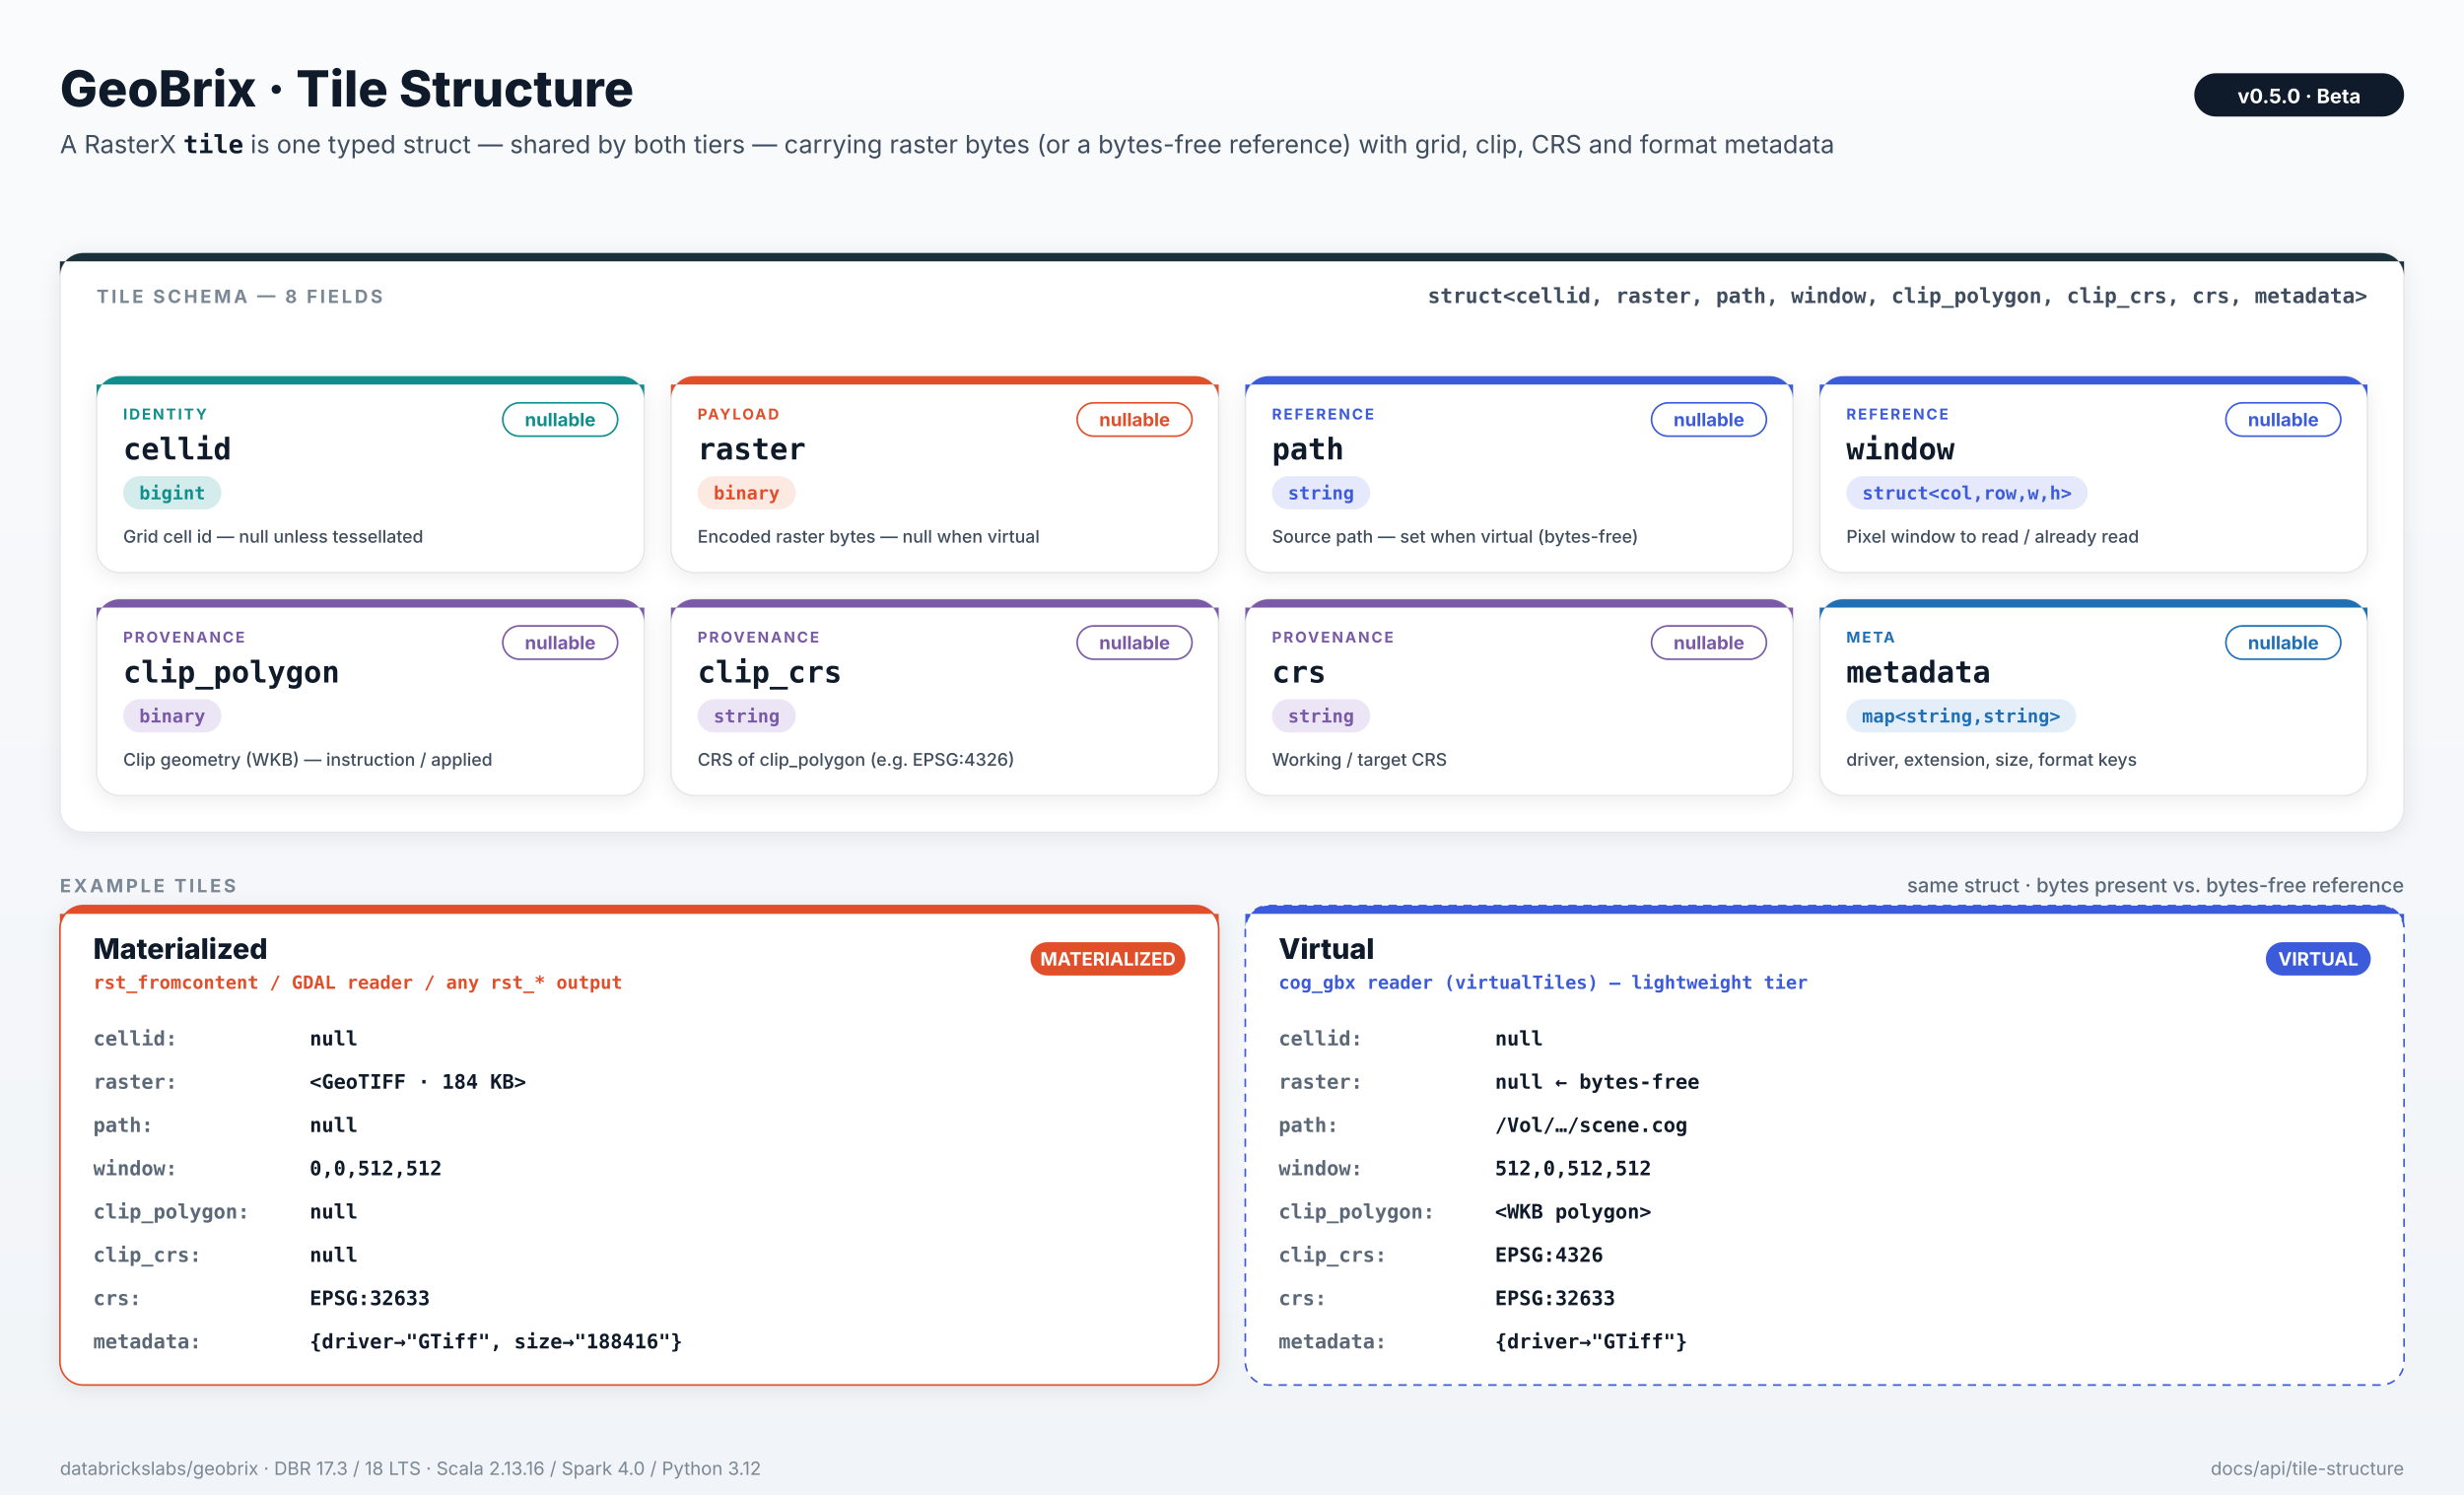
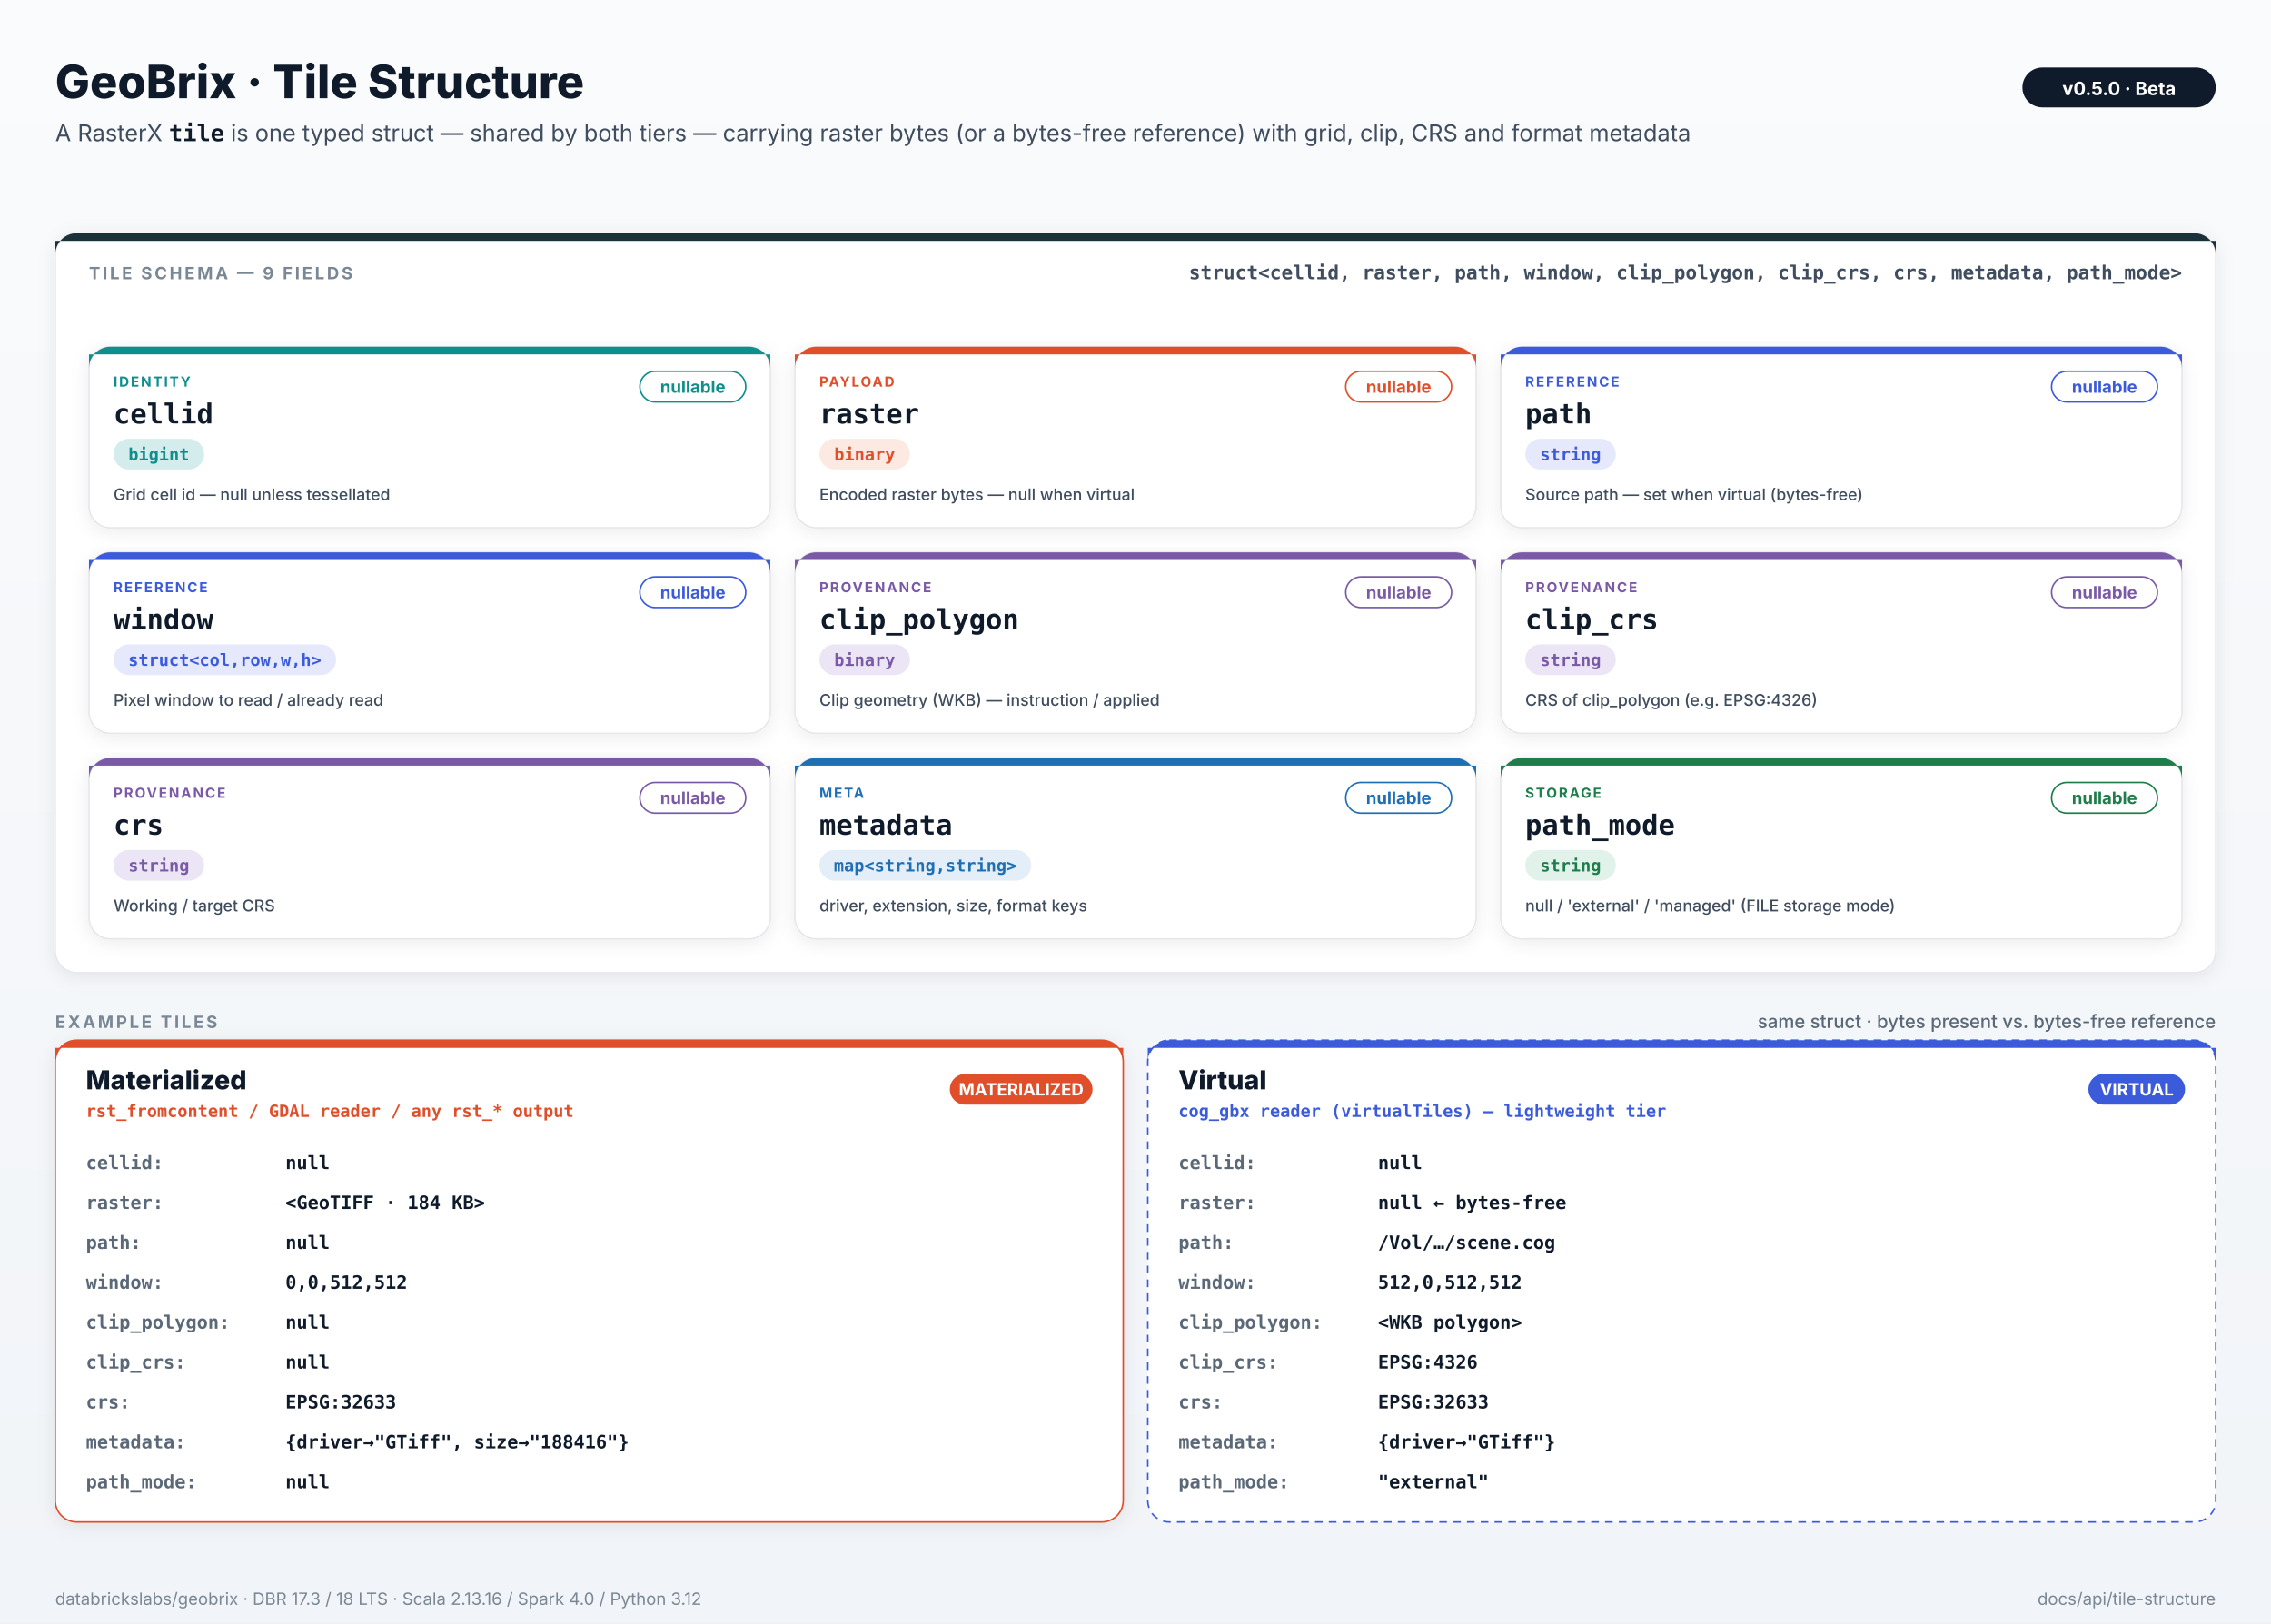
- <svg xmlns="http://www.w3.org/2000/svg" viewBox="0 0 1480 898" width="1480" height="898" style="font-family: Inter, -apple-system, system-ui, sans-serif;">
+ <svg xmlns="http://www.w3.org/2000/svg" viewBox="0 0 1480 1058" width="1480" height="1058" style="font-family: Inter, -apple-system, system-ui, sans-serif;">
  <defs>
    <filter id="card-shadow" x="-5%" y="-5%" width="110%" height="115%">
      <feDropShadow dx="0" dy="2" stdDeviation="6" flood-color="#0F1B2A" flood-opacity="0.08" />
    </filter>
    <linearGradient id="bg" x1="0" y1="0" x2="0" y2="1">
      <stop offset="0" stop-color="#FAFBFC" />
      <stop offset="1" stop-color="#F1F4F8" />
    </linearGradient>
  </defs>
-   <rect x="0" y="0" width="1480" height="898" fill="url(#bg)" />
+   <rect x="0" y="0" width="1480" height="1058" fill="url(#bg)" />
  <text x="36" y="64" font-family="Inter, -apple-system, system-ui, sans-serif" font-size="30" font-weight="800" fill="#0F1B2A" text-anchor="start">GeoBrix · Tile Structure</text>
  <text x="36" y="92" font-size="15" fill="#3F4D5E">A RasterX <tspan font-family="ui-monospace, SFMono-Regular, Menlo, monospace" font-weight="700" fill="#0F1B2A">tile</tspan> is one typed struct — shared by both tiers — carrying raster bytes (or a bytes-free reference) with grid, clip, CRS and format metadata</text>
  <rect x="1318" y="44" rx="13" ry="13" width="126" height="26" fill="#0F1B2A" />
  <text x="1381.0" y="62" text-anchor="middle" font-size="12" font-weight="700" fill="#FFFFFF">v0.5.0  ·  Beta</text>
-   <rect x="36" y="152" rx="14" ry="14" width="1408" height="348" fill="#FFFFFF" stroke="#E5E7EB" stroke-width="1" filter="url(#card-shadow)" />
+   <rect x="36" y="152" rx="14" ry="14" width="1408" height="482" fill="#FFFFFF" stroke="#E5E7EB" stroke-width="1" filter="url(#card-shadow)" />
  <path d="M 36 166 A 14 14 0 0 1 50 152 H 1430 A 14 14 0 0 1 1444 166 V 157 H 36 Z" fill="#1B3139" />
-   <text x="58" y="182" font-family="Inter, -apple-system, system-ui, sans-serif" font-size="11" font-weight="700" fill="#7A8794" text-anchor="start" letter-spacing="1.6">TILE SCHEMA — 8 FIELDS</text>
-   <text x="1422" y="182" font-family="ui-monospace, SFMono-Regular, Menlo, Consolas, monospace" font-size="12.5" font-weight="600" fill="#3F4D5E" text-anchor="end">struct&lt;cellid, raster, path, window, clip_polygon, clip_crs, crs, metadata&gt;</text>
-   <rect x="58.0" y="226" rx="14" ry="14" width="329.0" height="118" fill="#FFFFFF" stroke="#E5E7EB" stroke-width="1" filter="url(#card-shadow)" />
-   <path d="M 58.0 240 A 14 14 0 0 1 72.0 226 H 373.0 A 14 14 0 0 1 387.0 240 V 231 H 58.0 Z" fill="#0F8E8B" />
+   <text x="58" y="182" font-family="Inter, -apple-system, system-ui, sans-serif" font-size="11" font-weight="700" fill="#7A8794" text-anchor="start" letter-spacing="1.6">TILE SCHEMA — 9 FIELDS</text>
+   <text x="1422" y="182" font-family="ui-monospace, SFMono-Regular, Menlo, Consolas, monospace" font-size="12.5" font-weight="600" fill="#3F4D5E" text-anchor="end">struct&lt;cellid, raster, path, window, clip_polygon, clip_crs, crs, metadata, path_mode&gt;</text>
+   <rect x="58.0" y="226" rx="14" ry="14" width="444.0" height="118" fill="#FFFFFF" stroke="#E5E7EB" stroke-width="1" filter="url(#card-shadow)" />
+   <path d="M 58.0 240 A 14 14 0 0 1 72.0 226 H 488.0 A 14 14 0 0 1 502.0 240 V 231 H 58.0 Z" fill="#0F8E8B" />
  <text x="74.0" y="252" font-family="Inter, -apple-system, system-ui, sans-serif" font-size="9" font-weight="700" fill="#0F8E8B" text-anchor="start" letter-spacing="1.1">IDENTITY</text>
  <text x="74.0" y="276" font-family="ui-monospace, SFMono-Regular, Menlo, Consolas, monospace" font-size="18" font-weight="700" fill="#0F1B2A" text-anchor="start">cellid</text>
  <rect x="74.0" y="286" rx="10" ry="10" width="59" height="20" fill="#D5ECEC" />
  <text x="103.5" y="300.0" text-anchor="middle" font-family="ui-monospace, SFMono-Regular, Menlo, Consolas, monospace" font-size="11" font-weight="700" fill="#0F8E8B">bigint</text>
-   <rect x="302.0" y="242" rx="10" ry="10" width="69" height="20" fill="#FFFFFF" stroke="#0F8E8B" stroke-width="1" />
-   <text x="336.5" y="256.0" text-anchor="middle" font-family="Inter, -apple-system, system-ui, sans-serif" font-size="11" font-weight="700" fill="#0F8E8B">nullable</text>
+   <rect x="417.0" y="242" rx="10" ry="10" width="69" height="20" fill="#FFFFFF" stroke="#0F8E8B" stroke-width="1" />
+   <text x="451.5" y="256.0" text-anchor="middle" font-family="Inter, -apple-system, system-ui, sans-serif" font-size="11" font-weight="700" fill="#0F8E8B">nullable</text>
  <text x="74.0" y="326" font-family="Inter, -apple-system, system-ui, sans-serif" font-size="10.5" font-weight="500" fill="#3F4D5E" text-anchor="start">Grid cell id — null unless tessellated</text>
-   <rect x="403.0" y="226" rx="14" ry="14" width="329.0" height="118" fill="#FFFFFF" stroke="#E5E7EB" stroke-width="1" filter="url(#card-shadow)" />
-   <path d="M 403.0 240 A 14 14 0 0 1 417.0 226 H 718.0 A 14 14 0 0 1 732.0 240 V 231 H 403.0 Z" fill="#E04E2A" />
-   <text x="419.0" y="252" font-family="Inter, -apple-system, system-ui, sans-serif" font-size="9" font-weight="700" fill="#E04E2A" text-anchor="start" letter-spacing="1.1">PAYLOAD</text>
-   <text x="419.0" y="276" font-family="ui-monospace, SFMono-Regular, Menlo, Consolas, monospace" font-size="18" font-weight="700" fill="#0F1B2A" text-anchor="start">raster</text>
-   <rect x="419.0" y="286" rx="10" ry="10" width="59" height="20" fill="#FCE9E2" />
-   <text x="448.5" y="300.0" text-anchor="middle" font-family="ui-monospace, SFMono-Regular, Menlo, Consolas, monospace" font-size="11" font-weight="700" fill="#E04E2A">binary</text>
-   <rect x="647.0" y="242" rx="10" ry="10" width="69" height="20" fill="#FFFFFF" stroke="#E04E2A" stroke-width="1" />
-   <text x="681.5" y="256.0" text-anchor="middle" font-family="Inter, -apple-system, system-ui, sans-serif" font-size="11" font-weight="700" fill="#E04E2A">nullable</text>
-   <text x="419.0" y="326" font-family="Inter, -apple-system, system-ui, sans-serif" font-size="10.5" font-weight="500" fill="#3F4D5E" text-anchor="start">Encoded raster bytes — null when virtual</text>
-   <rect x="748.0" y="226" rx="14" ry="14" width="329.0" height="118" fill="#FFFFFF" stroke="#E5E7EB" stroke-width="1" filter="url(#card-shadow)" />
-   <path d="M 748.0 240 A 14 14 0 0 1 762.0 226 H 1063.0 A 14 14 0 0 1 1077.0 240 V 231 H 748.0 Z" fill="#3B5BDB" />
-   <text x="764.0" y="252" font-family="Inter, -apple-system, system-ui, sans-serif" font-size="9" font-weight="700" fill="#3B5BDB" text-anchor="start" letter-spacing="1.1">REFERENCE</text>
-   <text x="764.0" y="276" font-family="ui-monospace, SFMono-Regular, Menlo, Consolas, monospace" font-size="18" font-weight="700" fill="#0F1B2A" text-anchor="start">path</text>
-   <rect x="764.0" y="286" rx="10" ry="10" width="59" height="20" fill="#E5E9FB" />
-   <text x="793.5" y="300.0" text-anchor="middle" font-family="ui-monospace, SFMono-Regular, Menlo, Consolas, monospace" font-size="11" font-weight="700" fill="#3B5BDB">string</text>
-   <rect x="992.0" y="242" rx="10" ry="10" width="69" height="20" fill="#FFFFFF" stroke="#3B5BDB" stroke-width="1" />
-   <text x="1026.5" y="256.0" text-anchor="middle" font-family="Inter, -apple-system, system-ui, sans-serif" font-size="11" font-weight="700" fill="#3B5BDB">nullable</text>
-   <text x="764.0" y="326" font-family="Inter, -apple-system, system-ui, sans-serif" font-size="10.5" font-weight="500" fill="#3F4D5E" text-anchor="start">Source path — set when virtual (bytes-free)</text>
-   <rect x="1093.0" y="226" rx="14" ry="14" width="329.0" height="118" fill="#FFFFFF" stroke="#E5E7EB" stroke-width="1" filter="url(#card-shadow)" />
-   <path d="M 1093.0 240 A 14 14 0 0 1 1107.0 226 H 1408.0 A 14 14 0 0 1 1422.0 240 V 231 H 1093.0 Z" fill="#3B5BDB" />
-   <text x="1109.0" y="252" font-family="Inter, -apple-system, system-ui, sans-serif" font-size="9" font-weight="700" fill="#3B5BDB" text-anchor="start" letter-spacing="1.1">REFERENCE</text>
-   <text x="1109.0" y="276" font-family="ui-monospace, SFMono-Regular, Menlo, Consolas, monospace" font-size="18" font-weight="700" fill="#0F1B2A" text-anchor="start">window</text>
-   <rect x="1109.0" y="286" rx="10" ry="10" width="145" height="20" fill="#E5E9FB" />
-   <text x="1181.5" y="300.0" text-anchor="middle" font-family="ui-monospace, SFMono-Regular, Menlo, Consolas, monospace" font-size="11" font-weight="700" fill="#3B5BDB">struct&lt;col,row,w,h&gt;</text>
+   <rect x="518.0" y="226" rx="14" ry="14" width="444.0" height="118" fill="#FFFFFF" stroke="#E5E7EB" stroke-width="1" filter="url(#card-shadow)" />
+   <path d="M 518.0 240 A 14 14 0 0 1 532.0 226 H 948.0 A 14 14 0 0 1 962.0 240 V 231 H 518.0 Z" fill="#E04E2A" />
+   <text x="534.0" y="252" font-family="Inter, -apple-system, system-ui, sans-serif" font-size="9" font-weight="700" fill="#E04E2A" text-anchor="start" letter-spacing="1.1">PAYLOAD</text>
+   <text x="534.0" y="276" font-family="ui-monospace, SFMono-Regular, Menlo, Consolas, monospace" font-size="18" font-weight="700" fill="#0F1B2A" text-anchor="start">raster</text>
+   <rect x="534.0" y="286" rx="10" ry="10" width="59" height="20" fill="#FCE9E2" />
+   <text x="563.5" y="300.0" text-anchor="middle" font-family="ui-monospace, SFMono-Regular, Menlo, Consolas, monospace" font-size="11" font-weight="700" fill="#E04E2A">binary</text>
+   <rect x="877.0" y="242" rx="10" ry="10" width="69" height="20" fill="#FFFFFF" stroke="#E04E2A" stroke-width="1" />
+   <text x="911.5" y="256.0" text-anchor="middle" font-family="Inter, -apple-system, system-ui, sans-serif" font-size="11" font-weight="700" fill="#E04E2A">nullable</text>
+   <text x="534.0" y="326" font-family="Inter, -apple-system, system-ui, sans-serif" font-size="10.5" font-weight="500" fill="#3F4D5E" text-anchor="start">Encoded raster bytes — null when virtual</text>
+   <rect x="978.0" y="226" rx="14" ry="14" width="444.0" height="118" fill="#FFFFFF" stroke="#E5E7EB" stroke-width="1" filter="url(#card-shadow)" />
+   <path d="M 978.0 240 A 14 14 0 0 1 992.0 226 H 1408.0 A 14 14 0 0 1 1422.0 240 V 231 H 978.0 Z" fill="#3B5BDB" />
+   <text x="994.0" y="252" font-family="Inter, -apple-system, system-ui, sans-serif" font-size="9" font-weight="700" fill="#3B5BDB" text-anchor="start" letter-spacing="1.1">REFERENCE</text>
+   <text x="994.0" y="276" font-family="ui-monospace, SFMono-Regular, Menlo, Consolas, monospace" font-size="18" font-weight="700" fill="#0F1B2A" text-anchor="start">path</text>
+   <rect x="994.0" y="286" rx="10" ry="10" width="59" height="20" fill="#E5E9FB" />
+   <text x="1023.5" y="300.0" text-anchor="middle" font-family="ui-monospace, SFMono-Regular, Menlo, Consolas, monospace" font-size="11" font-weight="700" fill="#3B5BDB">string</text>
  <rect x="1337.0" y="242" rx="10" ry="10" width="69" height="20" fill="#FFFFFF" stroke="#3B5BDB" stroke-width="1" />
  <text x="1371.5" y="256.0" text-anchor="middle" font-family="Inter, -apple-system, system-ui, sans-serif" font-size="11" font-weight="700" fill="#3B5BDB">nullable</text>
-   <text x="1109.0" y="326" font-family="Inter, -apple-system, system-ui, sans-serif" font-size="10.5" font-weight="500" fill="#3F4D5E" text-anchor="start">Pixel window to read / already read</text>
-   <rect x="58.0" y="360" rx="14" ry="14" width="329.0" height="118" fill="#FFFFFF" stroke="#E5E7EB" stroke-width="1" filter="url(#card-shadow)" />
-   <path d="M 58.0 374 A 14 14 0 0 1 72.0 360 H 373.0 A 14 14 0 0 1 387.0 374 V 365 H 58.0 Z" fill="#7A5AA6" />
-   <text x="74.0" y="386" font-family="Inter, -apple-system, system-ui, sans-serif" font-size="9" font-weight="700" fill="#7A5AA6" text-anchor="start" letter-spacing="1.1">PROVENANCE</text>
-   <text x="74.0" y="410" font-family="ui-monospace, SFMono-Regular, Menlo, Consolas, monospace" font-size="18" font-weight="700" fill="#0F1B2A" text-anchor="start">clip_polygon</text>
-   <rect x="74.0" y="420" rx="10" ry="10" width="59" height="20" fill="#ECE5F5" />
-   <text x="103.5" y="434.0" text-anchor="middle" font-family="ui-monospace, SFMono-Regular, Menlo, Consolas, monospace" font-size="11" font-weight="700" fill="#7A5AA6">binary</text>
-   <rect x="302.0" y="376" rx="10" ry="10" width="69" height="20" fill="#FFFFFF" stroke="#7A5AA6" stroke-width="1" />
-   <text x="336.5" y="390.0" text-anchor="middle" font-family="Inter, -apple-system, system-ui, sans-serif" font-size="11" font-weight="700" fill="#7A5AA6">nullable</text>
-   <text x="74.0" y="460" font-family="Inter, -apple-system, system-ui, sans-serif" font-size="10.5" font-weight="500" fill="#3F4D5E" text-anchor="start">Clip geometry (WKB) — instruction / applied</text>
-   <rect x="403.0" y="360" rx="14" ry="14" width="329.0" height="118" fill="#FFFFFF" stroke="#E5E7EB" stroke-width="1" filter="url(#card-shadow)" />
-   <path d="M 403.0 374 A 14 14 0 0 1 417.0 360 H 718.0 A 14 14 0 0 1 732.0 374 V 365 H 403.0 Z" fill="#7A5AA6" />
-   <text x="419.0" y="386" font-family="Inter, -apple-system, system-ui, sans-serif" font-size="9" font-weight="700" fill="#7A5AA6" text-anchor="start" letter-spacing="1.1">PROVENANCE</text>
-   <text x="419.0" y="410" font-family="ui-monospace, SFMono-Regular, Menlo, Consolas, monospace" font-size="18" font-weight="700" fill="#0F1B2A" text-anchor="start">clip_crs</text>
-   <rect x="419.0" y="420" rx="10" ry="10" width="59" height="20" fill="#ECE5F5" />
-   <text x="448.5" y="434.0" text-anchor="middle" font-family="ui-monospace, SFMono-Regular, Menlo, Consolas, monospace" font-size="11" font-weight="700" fill="#7A5AA6">string</text>
-   <rect x="647.0" y="376" rx="10" ry="10" width="69" height="20" fill="#FFFFFF" stroke="#7A5AA6" stroke-width="1" />
-   <text x="681.5" y="390.0" text-anchor="middle" font-family="Inter, -apple-system, system-ui, sans-serif" font-size="11" font-weight="700" fill="#7A5AA6">nullable</text>
-   <text x="419.0" y="460" font-family="Inter, -apple-system, system-ui, sans-serif" font-size="10.5" font-weight="500" fill="#3F4D5E" text-anchor="start">CRS of clip_polygon (e.g. EPSG:4326)</text>
-   <rect x="748.0" y="360" rx="14" ry="14" width="329.0" height="118" fill="#FFFFFF" stroke="#E5E7EB" stroke-width="1" filter="url(#card-shadow)" />
-   <path d="M 748.0 374 A 14 14 0 0 1 762.0 360 H 1063.0 A 14 14 0 0 1 1077.0 374 V 365 H 748.0 Z" fill="#7A5AA6" />
-   <text x="764.0" y="386" font-family="Inter, -apple-system, system-ui, sans-serif" font-size="9" font-weight="700" fill="#7A5AA6" text-anchor="start" letter-spacing="1.1">PROVENANCE</text>
-   <text x="764.0" y="410" font-family="ui-monospace, SFMono-Regular, Menlo, Consolas, monospace" font-size="18" font-weight="700" fill="#0F1B2A" text-anchor="start">crs</text>
-   <rect x="764.0" y="420" rx="10" ry="10" width="59" height="20" fill="#ECE5F5" />
-   <text x="793.5" y="434.0" text-anchor="middle" font-family="ui-monospace, SFMono-Regular, Menlo, Consolas, monospace" font-size="11" font-weight="700" fill="#7A5AA6">string</text>
-   <rect x="992.0" y="376" rx="10" ry="10" width="69" height="20" fill="#FFFFFF" stroke="#7A5AA6" stroke-width="1" />
-   <text x="1026.5" y="390.0" text-anchor="middle" font-family="Inter, -apple-system, system-ui, sans-serif" font-size="11" font-weight="700" fill="#7A5AA6">nullable</text>
-   <text x="764.0" y="460" font-family="Inter, -apple-system, system-ui, sans-serif" font-size="10.5" font-weight="500" fill="#3F4D5E" text-anchor="start">Working / target CRS</text>
-   <rect x="1093.0" y="360" rx="14" ry="14" width="329.0" height="118" fill="#FFFFFF" stroke="#E5E7EB" stroke-width="1" filter="url(#card-shadow)" />
-   <path d="M 1093.0 374 A 14 14 0 0 1 1107.0 360 H 1408.0 A 14 14 0 0 1 1422.0 374 V 365 H 1093.0 Z" fill="#1F6FB5" />
-   <text x="1109.0" y="386" font-family="Inter, -apple-system, system-ui, sans-serif" font-size="9" font-weight="700" fill="#1F6FB5" text-anchor="start" letter-spacing="1.1">META</text>
-   <text x="1109.0" y="410" font-family="ui-monospace, SFMono-Regular, Menlo, Consolas, monospace" font-size="18" font-weight="700" fill="#0F1B2A" text-anchor="start">metadata</text>
-   <rect x="1109.0" y="420" rx="10" ry="10" width="138" height="20" fill="#E3EEF8" />
-   <text x="1178.0" y="434.0" text-anchor="middle" font-family="ui-monospace, SFMono-Regular, Menlo, Consolas, monospace" font-size="11" font-weight="700" fill="#1F6FB5">map&lt;string,string&gt;</text>
-   <rect x="1337.0" y="376" rx="10" ry="10" width="69" height="20" fill="#FFFFFF" stroke="#1F6FB5" stroke-width="1" />
-   <text x="1371.5" y="390.0" text-anchor="middle" font-family="Inter, -apple-system, system-ui, sans-serif" font-size="11" font-weight="700" fill="#1F6FB5">nullable</text>
-   <text x="1109.0" y="460" font-family="Inter, -apple-system, system-ui, sans-serif" font-size="10.5" font-weight="500" fill="#3F4D5E" text-anchor="start">driver, extension, size, format keys</text>
-   <text x="36" y="536" font-family="Inter, -apple-system, system-ui, sans-serif" font-size="11" font-weight="700" fill="#7A8794" text-anchor="start" letter-spacing="1.6">EXAMPLE TILES</text>
-   <text x="1444" y="536" font-family="Inter, -apple-system, system-ui, sans-serif" font-size="12" font-weight="500" fill="#5A6878" text-anchor="end">same struct · bytes present vs. bytes-free reference</text>
-   <rect x="36" y="544" rx="14" ry="14" width="696" height="288" fill="#FFFFFF" stroke="#E04E2A" stroke-width="1" filter="url(#card-shadow)" />
-   <path d="M 36 558 A 14 14 0 0 1 50 544 H 718 A 14 14 0 0 1 732 558 V 549 H 36 Z" fill="#E04E2A" />
-   <text x="56" y="576" font-family="Inter, -apple-system, system-ui, sans-serif" font-size="17" font-weight="800" fill="#0F1B2A" text-anchor="start">Materialized</text>
-   <text x="56" y="594" font-family="ui-monospace, SFMono-Regular, Menlo, Consolas, monospace" font-size="11" font-weight="600" fill="#E04E2A" text-anchor="start">rst_fromcontent  /  GDAL reader  /  any rst_* output</text>
-   <rect x="619" y="566" rx="10" ry="10" width="93" height="20" fill="#E04E2A" />
-   <text x="665.5" y="580.0" text-anchor="middle" font-family="Inter, -apple-system, system-ui, sans-serif" font-size="11" font-weight="700" fill="#FFFFFF">MATERIALIZED</text>
-   <text x="56" y="628" font-family="ui-monospace, SFMono-Regular, Menlo, Consolas, monospace" font-size="12" font-weight="700" fill="#5A6878" text-anchor="start">cellid:</text>
-   <text x="186" y="628" font-family="ui-monospace, SFMono-Regular, Menlo, Consolas, monospace" font-size="12" font-weight="600" fill="#0F1B2A" text-anchor="start">null</text>
-   <text x="56" y="654" font-family="ui-monospace, SFMono-Regular, Menlo, Consolas, monospace" font-size="12" font-weight="700" fill="#5A6878" text-anchor="start">raster:</text>
-   <text x="186" y="654" font-family="ui-monospace, SFMono-Regular, Menlo, Consolas, monospace" font-size="12" font-weight="600" fill="#0F1B2A" text-anchor="start">&lt;GeoTIFF · 184 KB&gt;</text>
-   <text x="56" y="680" font-family="ui-monospace, SFMono-Regular, Menlo, Consolas, monospace" font-size="12" font-weight="700" fill="#5A6878" text-anchor="start">path:</text>
-   <text x="186" y="680" font-family="ui-monospace, SFMono-Regular, Menlo, Consolas, monospace" font-size="12" font-weight="600" fill="#0F1B2A" text-anchor="start">null</text>
-   <text x="56" y="706" font-family="ui-monospace, SFMono-Regular, Menlo, Consolas, monospace" font-size="12" font-weight="700" fill="#5A6878" text-anchor="start">window:</text>
-   <text x="186" y="706" font-family="ui-monospace, SFMono-Regular, Menlo, Consolas, monospace" font-size="12" font-weight="600" fill="#0F1B2A" text-anchor="start">0,0,512,512</text>
-   <text x="56" y="732" font-family="ui-monospace, SFMono-Regular, Menlo, Consolas, monospace" font-size="12" font-weight="700" fill="#5A6878" text-anchor="start">clip_polygon:</text>
-   <text x="186" y="732" font-family="ui-monospace, SFMono-Regular, Menlo, Consolas, monospace" font-size="12" font-weight="600" fill="#0F1B2A" text-anchor="start">null</text>
-   <text x="56" y="758" font-family="ui-monospace, SFMono-Regular, Menlo, Consolas, monospace" font-size="12" font-weight="700" fill="#5A6878" text-anchor="start">clip_crs:</text>
-   <text x="186" y="758" font-family="ui-monospace, SFMono-Regular, Menlo, Consolas, monospace" font-size="12" font-weight="600" fill="#0F1B2A" text-anchor="start">null</text>
-   <text x="56" y="784" font-family="ui-monospace, SFMono-Regular, Menlo, Consolas, monospace" font-size="12" font-weight="700" fill="#5A6878" text-anchor="start">crs:</text>
-   <text x="186" y="784" font-family="ui-monospace, SFMono-Regular, Menlo, Consolas, monospace" font-size="12" font-weight="600" fill="#0F1B2A" text-anchor="start">EPSG:32633</text>
-   <text x="56" y="810" font-family="ui-monospace, SFMono-Regular, Menlo, Consolas, monospace" font-size="12" font-weight="700" fill="#5A6878" text-anchor="start">metadata:</text>
-   <text x="186" y="810" font-family="ui-monospace, SFMono-Regular, Menlo, Consolas, monospace" font-size="12" font-weight="600" fill="#0F1B2A" text-anchor="start">{driver→"GTiff", size→"188416"}</text>
-   <rect x="748" y="544" rx="14" ry="14" width="696" height="288" fill="#FFFFFF" stroke="#3B5BDB" stroke-width="1" stroke-dasharray="5 4" />
-   <path d="M 748 558 A 14 14 0 0 1 762 544 H 1430 A 14 14 0 0 1 1444 558 V 549 H 748 Z" fill="#3B5BDB" />
-   <text x="768" y="576" font-family="Inter, -apple-system, system-ui, sans-serif" font-size="17" font-weight="800" fill="#0F1B2A" text-anchor="start">Virtual</text>
-   <text x="768" y="594" font-family="ui-monospace, SFMono-Regular, Menlo, Consolas, monospace" font-size="11" font-weight="600" fill="#3B5BDB" text-anchor="start">cog_gbx reader (virtualTiles) — lightweight tier</text>
-   <rect x="1361" y="566" rx="10" ry="10" width="63" height="20" fill="#3B5BDB" />
-   <text x="1392.5" y="580.0" text-anchor="middle" font-family="Inter, -apple-system, system-ui, sans-serif" font-size="11" font-weight="700" fill="#FFFFFF">VIRTUAL</text>
-   <text x="768" y="628" font-family="ui-monospace, SFMono-Regular, Menlo, Consolas, monospace" font-size="12" font-weight="700" fill="#5A6878" text-anchor="start">cellid:</text>
-   <text x="898" y="628" font-family="ui-monospace, SFMono-Regular, Menlo, Consolas, monospace" font-size="12" font-weight="600" fill="#0F1B2A" text-anchor="start">null</text>
-   <text x="768" y="654" font-family="ui-monospace, SFMono-Regular, Menlo, Consolas, monospace" font-size="12" font-weight="700" fill="#5A6878" text-anchor="start">raster:</text>
-   <text x="898" y="654" font-family="ui-monospace, SFMono-Regular, Menlo, Consolas, monospace" font-size="12" font-weight="600" fill="#0F1B2A" text-anchor="start">null            ← bytes-free</text>
-   <text x="768" y="680" font-family="ui-monospace, SFMono-Regular, Menlo, Consolas, monospace" font-size="12" font-weight="700" fill="#5A6878" text-anchor="start">path:</text>
-   <text x="898" y="680" font-family="ui-monospace, SFMono-Regular, Menlo, Consolas, monospace" font-size="12" font-weight="600" fill="#0F1B2A" text-anchor="start">/Vol/…/scene.cog</text>
-   <text x="768" y="706" font-family="ui-monospace, SFMono-Regular, Menlo, Consolas, monospace" font-size="12" font-weight="700" fill="#5A6878" text-anchor="start">window:</text>
-   <text x="898" y="706" font-family="ui-monospace, SFMono-Regular, Menlo, Consolas, monospace" font-size="12" font-weight="600" fill="#0F1B2A" text-anchor="start">512,0,512,512</text>
-   <text x="768" y="732" font-family="ui-monospace, SFMono-Regular, Menlo, Consolas, monospace" font-size="12" font-weight="700" fill="#5A6878" text-anchor="start">clip_polygon:</text>
-   <text x="898" y="732" font-family="ui-monospace, SFMono-Regular, Menlo, Consolas, monospace" font-size="12" font-weight="600" fill="#0F1B2A" text-anchor="start">&lt;WKB polygon&gt;</text>
-   <text x="768" y="758" font-family="ui-monospace, SFMono-Regular, Menlo, Consolas, monospace" font-size="12" font-weight="700" fill="#5A6878" text-anchor="start">clip_crs:</text>
-   <text x="898" y="758" font-family="ui-monospace, SFMono-Regular, Menlo, Consolas, monospace" font-size="12" font-weight="600" fill="#0F1B2A" text-anchor="start">EPSG:4326</text>
-   <text x="768" y="784" font-family="ui-monospace, SFMono-Regular, Menlo, Consolas, monospace" font-size="12" font-weight="700" fill="#5A6878" text-anchor="start">crs:</text>
-   <text x="898" y="784" font-family="ui-monospace, SFMono-Regular, Menlo, Consolas, monospace" font-size="12" font-weight="600" fill="#0F1B2A" text-anchor="start">EPSG:32633</text>
-   <text x="768" y="810" font-family="ui-monospace, SFMono-Regular, Menlo, Consolas, monospace" font-size="12" font-weight="700" fill="#5A6878" text-anchor="start">metadata:</text>
-   <text x="898" y="810" font-family="ui-monospace, SFMono-Regular, Menlo, Consolas, monospace" font-size="12" font-weight="600" fill="#0F1B2A" text-anchor="start">{driver→"GTiff"}</text>
-   <text x="36" y="886" font-family="Inter, -apple-system, system-ui, sans-serif" font-size="11" font-weight="400" fill="#7A8794" text-anchor="start">databrickslabs/geobrix  ·  DBR 17.3 / 18 LTS  ·  Scala 2.13.16 / Spark 4.0 / Python 3.12</text>
-   <text x="1444" y="886" font-family="Inter, -apple-system, system-ui, sans-serif" font-size="11" font-weight="400" fill="#7A8794" text-anchor="end">docs/api/tile-structure</text>
+   <text x="994.0" y="326" font-family="Inter, -apple-system, system-ui, sans-serif" font-size="10.5" font-weight="500" fill="#3F4D5E" text-anchor="start">Source path — set when virtual (bytes-free)</text>
+   <rect x="58.0" y="360" rx="14" ry="14" width="444.0" height="118" fill="#FFFFFF" stroke="#E5E7EB" stroke-width="1" filter="url(#card-shadow)" />
+   <path d="M 58.0 374 A 14 14 0 0 1 72.0 360 H 488.0 A 14 14 0 0 1 502.0 374 V 365 H 58.0 Z" fill="#3B5BDB" />
+   <text x="74.0" y="386" font-family="Inter, -apple-system, system-ui, sans-serif" font-size="9" font-weight="700" fill="#3B5BDB" text-anchor="start" letter-spacing="1.1">REFERENCE</text>
+   <text x="74.0" y="410" font-family="ui-monospace, SFMono-Regular, Menlo, Consolas, monospace" font-size="18" font-weight="700" fill="#0F1B2A" text-anchor="start">window</text>
+   <rect x="74.0" y="420" rx="10" ry="10" width="145" height="20" fill="#E5E9FB" />
+   <text x="146.5" y="434.0" text-anchor="middle" font-family="ui-monospace, SFMono-Regular, Menlo, Consolas, monospace" font-size="11" font-weight="700" fill="#3B5BDB">struct&lt;col,row,w,h&gt;</text>
+   <rect x="417.0" y="376" rx="10" ry="10" width="69" height="20" fill="#FFFFFF" stroke="#3B5BDB" stroke-width="1" />
+   <text x="451.5" y="390.0" text-anchor="middle" font-family="Inter, -apple-system, system-ui, sans-serif" font-size="11" font-weight="700" fill="#3B5BDB">nullable</text>
+   <text x="74.0" y="460" font-family="Inter, -apple-system, system-ui, sans-serif" font-size="10.5" font-weight="500" fill="#3F4D5E" text-anchor="start">Pixel window to read / already read</text>
+   <rect x="518.0" y="360" rx="14" ry="14" width="444.0" height="118" fill="#FFFFFF" stroke="#E5E7EB" stroke-width="1" filter="url(#card-shadow)" />
+   <path d="M 518.0 374 A 14 14 0 0 1 532.0 360 H 948.0 A 14 14 0 0 1 962.0 374 V 365 H 518.0 Z" fill="#7A5AA6" />
+   <text x="534.0" y="386" font-family="Inter, -apple-system, system-ui, sans-serif" font-size="9" font-weight="700" fill="#7A5AA6" text-anchor="start" letter-spacing="1.1">PROVENANCE</text>
+   <text x="534.0" y="410" font-family="ui-monospace, SFMono-Regular, Menlo, Consolas, monospace" font-size="18" font-weight="700" fill="#0F1B2A" text-anchor="start">clip_polygon</text>
+   <rect x="534.0" y="420" rx="10" ry="10" width="59" height="20" fill="#ECE5F5" />
+   <text x="563.5" y="434.0" text-anchor="middle" font-family="ui-monospace, SFMono-Regular, Menlo, Consolas, monospace" font-size="11" font-weight="700" fill="#7A5AA6">binary</text>
+   <rect x="877.0" y="376" rx="10" ry="10" width="69" height="20" fill="#FFFFFF" stroke="#7A5AA6" stroke-width="1" />
+   <text x="911.5" y="390.0" text-anchor="middle" font-family="Inter, -apple-system, system-ui, sans-serif" font-size="11" font-weight="700" fill="#7A5AA6">nullable</text>
+   <text x="534.0" y="460" font-family="Inter, -apple-system, system-ui, sans-serif" font-size="10.5" font-weight="500" fill="#3F4D5E" text-anchor="start">Clip geometry (WKB) — instruction / applied</text>
+   <rect x="978.0" y="360" rx="14" ry="14" width="444.0" height="118" fill="#FFFFFF" stroke="#E5E7EB" stroke-width="1" filter="url(#card-shadow)" />
+   <path d="M 978.0 374 A 14 14 0 0 1 992.0 360 H 1408.0 A 14 14 0 0 1 1422.0 374 V 365 H 978.0 Z" fill="#7A5AA6" />
+   <text x="994.0" y="386" font-family="Inter, -apple-system, system-ui, sans-serif" font-size="9" font-weight="700" fill="#7A5AA6" text-anchor="start" letter-spacing="1.1">PROVENANCE</text>
+   <text x="994.0" y="410" font-family="ui-monospace, SFMono-Regular, Menlo, Consolas, monospace" font-size="18" font-weight="700" fill="#0F1B2A" text-anchor="start">clip_crs</text>
+   <rect x="994.0" y="420" rx="10" ry="10" width="59" height="20" fill="#ECE5F5" />
+   <text x="1023.5" y="434.0" text-anchor="middle" font-family="ui-monospace, SFMono-Regular, Menlo, Consolas, monospace" font-size="11" font-weight="700" fill="#7A5AA6">string</text>
+   <rect x="1337.0" y="376" rx="10" ry="10" width="69" height="20" fill="#FFFFFF" stroke="#7A5AA6" stroke-width="1" />
+   <text x="1371.5" y="390.0" text-anchor="middle" font-family="Inter, -apple-system, system-ui, sans-serif" font-size="11" font-weight="700" fill="#7A5AA6">nullable</text>
+   <text x="994.0" y="460" font-family="Inter, -apple-system, system-ui, sans-serif" font-size="10.5" font-weight="500" fill="#3F4D5E" text-anchor="start">CRS of clip_polygon (e.g. EPSG:4326)</text>
+   <rect x="58.0" y="494" rx="14" ry="14" width="444.0" height="118" fill="#FFFFFF" stroke="#E5E7EB" stroke-width="1" filter="url(#card-shadow)" />
+   <path d="M 58.0 508 A 14 14 0 0 1 72.0 494 H 488.0 A 14 14 0 0 1 502.0 508 V 499 H 58.0 Z" fill="#7A5AA6" />
+   <text x="74.0" y="520" font-family="Inter, -apple-system, system-ui, sans-serif" font-size="9" font-weight="700" fill="#7A5AA6" text-anchor="start" letter-spacing="1.1">PROVENANCE</text>
+   <text x="74.0" y="544" font-family="ui-monospace, SFMono-Regular, Menlo, Consolas, monospace" font-size="18" font-weight="700" fill="#0F1B2A" text-anchor="start">crs</text>
+   <rect x="74.0" y="554" rx="10" ry="10" width="59" height="20" fill="#ECE5F5" />
+   <text x="103.5" y="568.0" text-anchor="middle" font-family="ui-monospace, SFMono-Regular, Menlo, Consolas, monospace" font-size="11" font-weight="700" fill="#7A5AA6">string</text>
+   <rect x="417.0" y="510" rx="10" ry="10" width="69" height="20" fill="#FFFFFF" stroke="#7A5AA6" stroke-width="1" />
+   <text x="451.5" y="524.0" text-anchor="middle" font-family="Inter, -apple-system, system-ui, sans-serif" font-size="11" font-weight="700" fill="#7A5AA6">nullable</text>
+   <text x="74.0" y="594" font-family="Inter, -apple-system, system-ui, sans-serif" font-size="10.5" font-weight="500" fill="#3F4D5E" text-anchor="start">Working / target CRS</text>
+   <rect x="518.0" y="494" rx="14" ry="14" width="444.0" height="118" fill="#FFFFFF" stroke="#E5E7EB" stroke-width="1" filter="url(#card-shadow)" />
+   <path d="M 518.0 508 A 14 14 0 0 1 532.0 494 H 948.0 A 14 14 0 0 1 962.0 508 V 499 H 518.0 Z" fill="#1F6FB5" />
+   <text x="534.0" y="520" font-family="Inter, -apple-system, system-ui, sans-serif" font-size="9" font-weight="700" fill="#1F6FB5" text-anchor="start" letter-spacing="1.1">META</text>
+   <text x="534.0" y="544" font-family="ui-monospace, SFMono-Regular, Menlo, Consolas, monospace" font-size="18" font-weight="700" fill="#0F1B2A" text-anchor="start">metadata</text>
+   <rect x="534.0" y="554" rx="10" ry="10" width="138" height="20" fill="#E3EEF8" />
+   <text x="603.0" y="568.0" text-anchor="middle" font-family="ui-monospace, SFMono-Regular, Menlo, Consolas, monospace" font-size="11" font-weight="700" fill="#1F6FB5">map&lt;string,string&gt;</text>
+   <rect x="877.0" y="510" rx="10" ry="10" width="69" height="20" fill="#FFFFFF" stroke="#1F6FB5" stroke-width="1" />
+   <text x="911.5" y="524.0" text-anchor="middle" font-family="Inter, -apple-system, system-ui, sans-serif" font-size="11" font-weight="700" fill="#1F6FB5">nullable</text>
+   <text x="534.0" y="594" font-family="Inter, -apple-system, system-ui, sans-serif" font-size="10.5" font-weight="500" fill="#3F4D5E" text-anchor="start">driver, extension, size, format keys</text>
+   <rect x="978.0" y="494" rx="14" ry="14" width="444.0" height="118" fill="#FFFFFF" stroke="#E5E7EB" stroke-width="1" filter="url(#card-shadow)" />
+   <path d="M 978.0 508 A 14 14 0 0 1 992.0 494 H 1408.0 A 14 14 0 0 1 1422.0 508 V 499 H 978.0 Z" fill="#1E7D4B" />
+   <text x="994.0" y="520" font-family="Inter, -apple-system, system-ui, sans-serif" font-size="9" font-weight="700" fill="#1E7D4B" text-anchor="start" letter-spacing="1.1">STORAGE</text>
+   <text x="994.0" y="544" font-family="ui-monospace, SFMono-Regular, Menlo, Consolas, monospace" font-size="18" font-weight="700" fill="#0F1B2A" text-anchor="start">path_mode</text>
+   <rect x="994.0" y="554" rx="10" ry="10" width="59" height="20" fill="#E0F2E9" />
+   <text x="1023.5" y="568.0" text-anchor="middle" font-family="ui-monospace, SFMono-Regular, Menlo, Consolas, monospace" font-size="11" font-weight="700" fill="#1E7D4B">string</text>
+   <rect x="1337.0" y="510" rx="10" ry="10" width="69" height="20" fill="#FFFFFF" stroke="#1E7D4B" stroke-width="1" />
+   <text x="1371.5" y="524.0" text-anchor="middle" font-family="Inter, -apple-system, system-ui, sans-serif" font-size="11" font-weight="700" fill="#1E7D4B">nullable</text>
+   <text x="994.0" y="594" font-family="Inter, -apple-system, system-ui, sans-serif" font-size="10.5" font-weight="500" fill="#3F4D5E" text-anchor="start">null / 'external' / 'managed' (FILE storage mode)</text>
+   <text x="36" y="670" font-family="Inter, -apple-system, system-ui, sans-serif" font-size="11" font-weight="700" fill="#7A8794" text-anchor="start" letter-spacing="1.6">EXAMPLE TILES</text>
+   <text x="1444" y="670" font-family="Inter, -apple-system, system-ui, sans-serif" font-size="12" font-weight="500" fill="#5A6878" text-anchor="end">same struct · bytes present vs. bytes-free reference</text>
+   <rect x="36" y="678" rx="14" ry="14" width="696" height="314" fill="#FFFFFF" stroke="#E04E2A" stroke-width="1" filter="url(#card-shadow)" />
+   <path d="M 36 692 A 14 14 0 0 1 50 678 H 718 A 14 14 0 0 1 732 692 V 683 H 36 Z" fill="#E04E2A" />
+   <text x="56" y="710" font-family="Inter, -apple-system, system-ui, sans-serif" font-size="17" font-weight="800" fill="#0F1B2A" text-anchor="start">Materialized</text>
+   <text x="56" y="728" font-family="ui-monospace, SFMono-Regular, Menlo, Consolas, monospace" font-size="11" font-weight="600" fill="#E04E2A" text-anchor="start">rst_fromcontent  /  GDAL reader  /  any rst_* output</text>
+   <rect x="619" y="700" rx="10" ry="10" width="93" height="20" fill="#E04E2A" />
+   <text x="665.5" y="714.0" text-anchor="middle" font-family="Inter, -apple-system, system-ui, sans-serif" font-size="11" font-weight="700" fill="#FFFFFF">MATERIALIZED</text>
+   <text x="56" y="762" font-family="ui-monospace, SFMono-Regular, Menlo, Consolas, monospace" font-size="12" font-weight="700" fill="#5A6878" text-anchor="start">cellid:</text>
+   <text x="186" y="762" font-family="ui-monospace, SFMono-Regular, Menlo, Consolas, monospace" font-size="12" font-weight="600" fill="#0F1B2A" text-anchor="start">null</text>
+   <text x="56" y="788" font-family="ui-monospace, SFMono-Regular, Menlo, Consolas, monospace" font-size="12" font-weight="700" fill="#5A6878" text-anchor="start">raster:</text>
+   <text x="186" y="788" font-family="ui-monospace, SFMono-Regular, Menlo, Consolas, monospace" font-size="12" font-weight="600" fill="#0F1B2A" text-anchor="start">&lt;GeoTIFF · 184 KB&gt;</text>
+   <text x="56" y="814" font-family="ui-monospace, SFMono-Regular, Menlo, Consolas, monospace" font-size="12" font-weight="700" fill="#5A6878" text-anchor="start">path:</text>
+   <text x="186" y="814" font-family="ui-monospace, SFMono-Regular, Menlo, Consolas, monospace" font-size="12" font-weight="600" fill="#0F1B2A" text-anchor="start">null</text>
+   <text x="56" y="840" font-family="ui-monospace, SFMono-Regular, Menlo, Consolas, monospace" font-size="12" font-weight="700" fill="#5A6878" text-anchor="start">window:</text>
+   <text x="186" y="840" font-family="ui-monospace, SFMono-Regular, Menlo, Consolas, monospace" font-size="12" font-weight="600" fill="#0F1B2A" text-anchor="start">0,0,512,512</text>
+   <text x="56" y="866" font-family="ui-monospace, SFMono-Regular, Menlo, Consolas, monospace" font-size="12" font-weight="700" fill="#5A6878" text-anchor="start">clip_polygon:</text>
+   <text x="186" y="866" font-family="ui-monospace, SFMono-Regular, Menlo, Consolas, monospace" font-size="12" font-weight="600" fill="#0F1B2A" text-anchor="start">null</text>
+   <text x="56" y="892" font-family="ui-monospace, SFMono-Regular, Menlo, Consolas, monospace" font-size="12" font-weight="700" fill="#5A6878" text-anchor="start">clip_crs:</text>
+   <text x="186" y="892" font-family="ui-monospace, SFMono-Regular, Menlo, Consolas, monospace" font-size="12" font-weight="600" fill="#0F1B2A" text-anchor="start">null</text>
+   <text x="56" y="918" font-family="ui-monospace, SFMono-Regular, Menlo, Consolas, monospace" font-size="12" font-weight="700" fill="#5A6878" text-anchor="start">crs:</text>
+   <text x="186" y="918" font-family="ui-monospace, SFMono-Regular, Menlo, Consolas, monospace" font-size="12" font-weight="600" fill="#0F1B2A" text-anchor="start">EPSG:32633</text>
+   <text x="56" y="944" font-family="ui-monospace, SFMono-Regular, Menlo, Consolas, monospace" font-size="12" font-weight="700" fill="#5A6878" text-anchor="start">metadata:</text>
+   <text x="186" y="944" font-family="ui-monospace, SFMono-Regular, Menlo, Consolas, monospace" font-size="12" font-weight="600" fill="#0F1B2A" text-anchor="start">{driver→"GTiff", size→"188416"}</text>
+   <text x="56" y="970" font-family="ui-monospace, SFMono-Regular, Menlo, Consolas, monospace" font-size="12" font-weight="700" fill="#5A6878" text-anchor="start">path_mode:</text>
+   <text x="186" y="970" font-family="ui-monospace, SFMono-Regular, Menlo, Consolas, monospace" font-size="12" font-weight="600" fill="#0F1B2A" text-anchor="start">null</text>
+   <rect x="748" y="678" rx="14" ry="14" width="696" height="314" fill="#FFFFFF" stroke="#3B5BDB" stroke-width="1" stroke-dasharray="5 4" />
+   <path d="M 748 692 A 14 14 0 0 1 762 678 H 1430 A 14 14 0 0 1 1444 692 V 683 H 748 Z" fill="#3B5BDB" />
+   <text x="768" y="710" font-family="Inter, -apple-system, system-ui, sans-serif" font-size="17" font-weight="800" fill="#0F1B2A" text-anchor="start">Virtual</text>
+   <text x="768" y="728" font-family="ui-monospace, SFMono-Regular, Menlo, Consolas, monospace" font-size="11" font-weight="600" fill="#3B5BDB" text-anchor="start">cog_gbx reader (virtualTiles) — lightweight tier</text>
+   <rect x="1361" y="700" rx="10" ry="10" width="63" height="20" fill="#3B5BDB" />
+   <text x="1392.5" y="714.0" text-anchor="middle" font-family="Inter, -apple-system, system-ui, sans-serif" font-size="11" font-weight="700" fill="#FFFFFF">VIRTUAL</text>
+   <text x="768" y="762" font-family="ui-monospace, SFMono-Regular, Menlo, Consolas, monospace" font-size="12" font-weight="700" fill="#5A6878" text-anchor="start">cellid:</text>
+   <text x="898" y="762" font-family="ui-monospace, SFMono-Regular, Menlo, Consolas, monospace" font-size="12" font-weight="600" fill="#0F1B2A" text-anchor="start">null</text>
+   <text x="768" y="788" font-family="ui-monospace, SFMono-Regular, Menlo, Consolas, monospace" font-size="12" font-weight="700" fill="#5A6878" text-anchor="start">raster:</text>
+   <text x="898" y="788" font-family="ui-monospace, SFMono-Regular, Menlo, Consolas, monospace" font-size="12" font-weight="600" fill="#0F1B2A" text-anchor="start">null            ← bytes-free</text>
+   <text x="768" y="814" font-family="ui-monospace, SFMono-Regular, Menlo, Consolas, monospace" font-size="12" font-weight="700" fill="#5A6878" text-anchor="start">path:</text>
+   <text x="898" y="814" font-family="ui-monospace, SFMono-Regular, Menlo, Consolas, monospace" font-size="12" font-weight="600" fill="#0F1B2A" text-anchor="start">/Vol/…/scene.cog</text>
+   <text x="768" y="840" font-family="ui-monospace, SFMono-Regular, Menlo, Consolas, monospace" font-size="12" font-weight="700" fill="#5A6878" text-anchor="start">window:</text>
+   <text x="898" y="840" font-family="ui-monospace, SFMono-Regular, Menlo, Consolas, monospace" font-size="12" font-weight="600" fill="#0F1B2A" text-anchor="start">512,0,512,512</text>
+   <text x="768" y="866" font-family="ui-monospace, SFMono-Regular, Menlo, Consolas, monospace" font-size="12" font-weight="700" fill="#5A6878" text-anchor="start">clip_polygon:</text>
+   <text x="898" y="866" font-family="ui-monospace, SFMono-Regular, Menlo, Consolas, monospace" font-size="12" font-weight="600" fill="#0F1B2A" text-anchor="start">&lt;WKB polygon&gt;</text>
+   <text x="768" y="892" font-family="ui-monospace, SFMono-Regular, Menlo, Consolas, monospace" font-size="12" font-weight="700" fill="#5A6878" text-anchor="start">clip_crs:</text>
+   <text x="898" y="892" font-family="ui-monospace, SFMono-Regular, Menlo, Consolas, monospace" font-size="12" font-weight="600" fill="#0F1B2A" text-anchor="start">EPSG:4326</text>
+   <text x="768" y="918" font-family="ui-monospace, SFMono-Regular, Menlo, Consolas, monospace" font-size="12" font-weight="700" fill="#5A6878" text-anchor="start">crs:</text>
+   <text x="898" y="918" font-family="ui-monospace, SFMono-Regular, Menlo, Consolas, monospace" font-size="12" font-weight="600" fill="#0F1B2A" text-anchor="start">EPSG:32633</text>
+   <text x="768" y="944" font-family="ui-monospace, SFMono-Regular, Menlo, Consolas, monospace" font-size="12" font-weight="700" fill="#5A6878" text-anchor="start">metadata:</text>
+   <text x="898" y="944" font-family="ui-monospace, SFMono-Regular, Menlo, Consolas, monospace" font-size="12" font-weight="600" fill="#0F1B2A" text-anchor="start">{driver→"GTiff"}</text>
+   <text x="768" y="970" font-family="ui-monospace, SFMono-Regular, Menlo, Consolas, monospace" font-size="12" font-weight="700" fill="#5A6878" text-anchor="start">path_mode:</text>
+   <text x="898" y="970" font-family="ui-monospace, SFMono-Regular, Menlo, Consolas, monospace" font-size="12" font-weight="600" fill="#0F1B2A" text-anchor="start">"external"</text>
+   <text x="36" y="1046" font-family="Inter, -apple-system, system-ui, sans-serif" font-size="11" font-weight="400" fill="#7A8794" text-anchor="start">databrickslabs/geobrix  ·  DBR 17.3 / 18 LTS  ·  Scala 2.13.16 / Spark 4.0 / Python 3.12</text>
+   <text x="1444" y="1046" font-family="Inter, -apple-system, system-ui, sans-serif" font-size="11" font-weight="400" fill="#7A8794" text-anchor="end">docs/api/tile-structure</text>
</svg>
